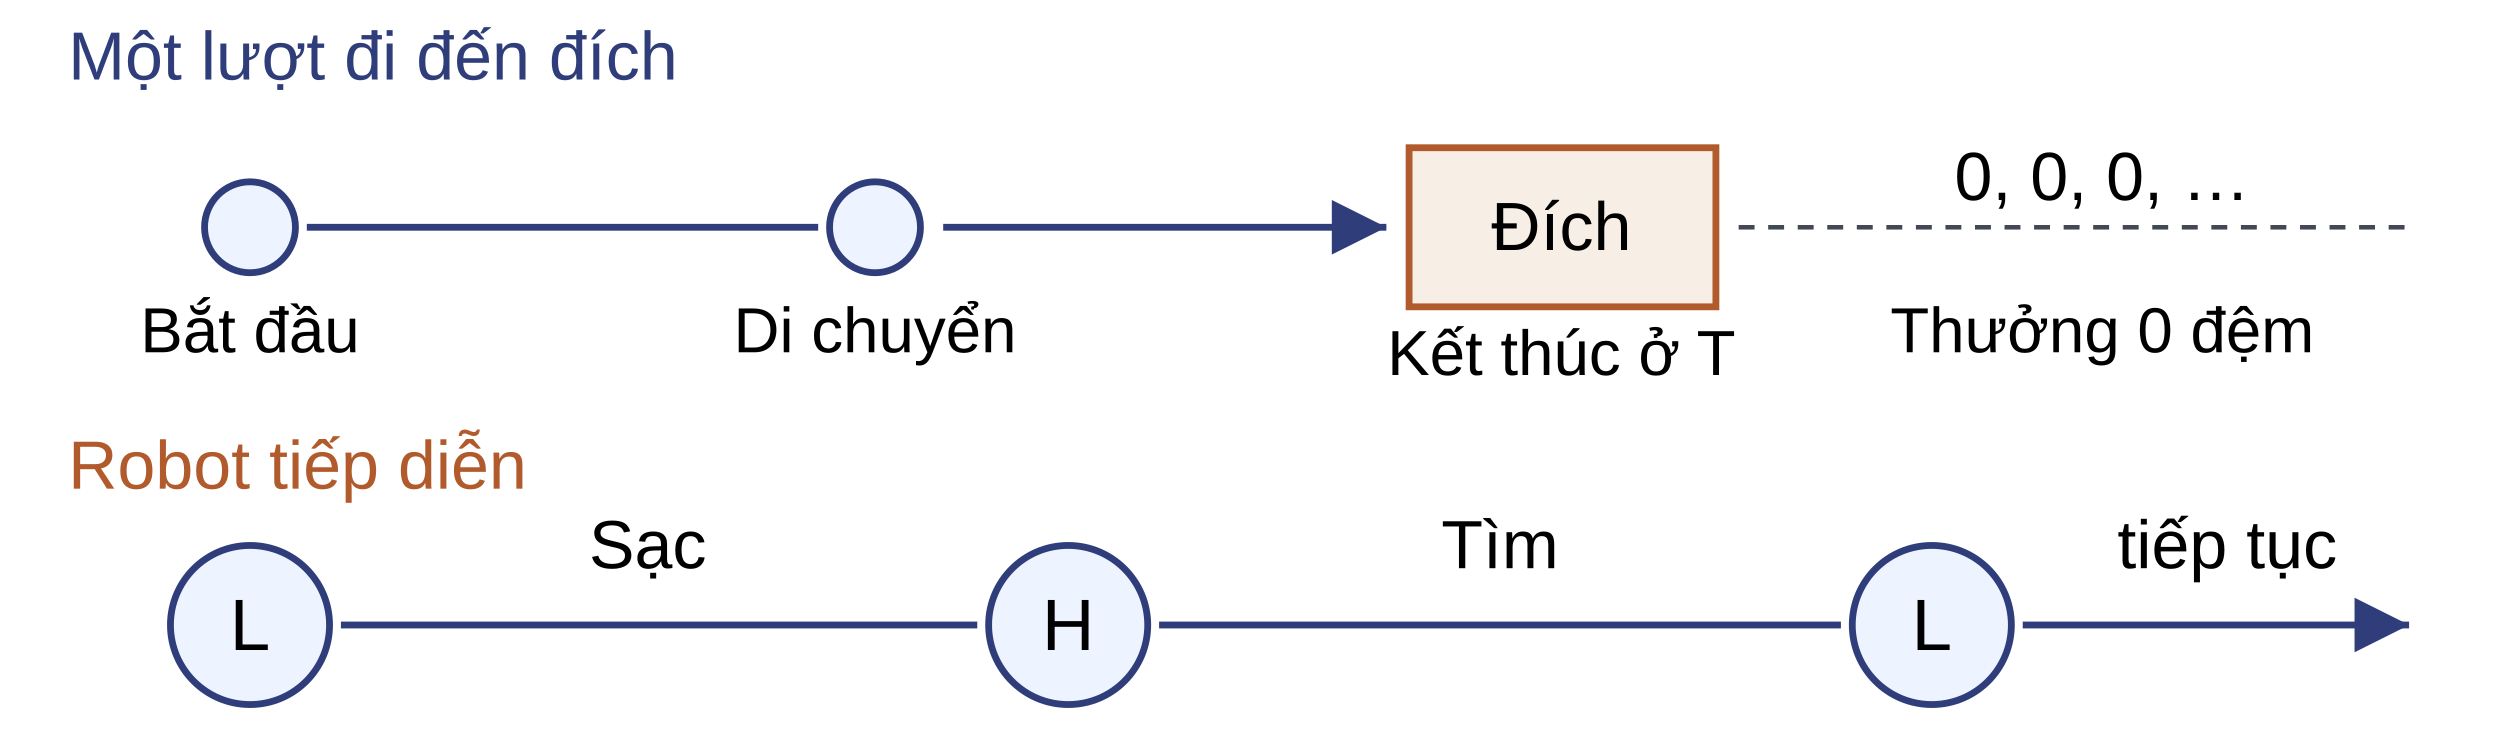
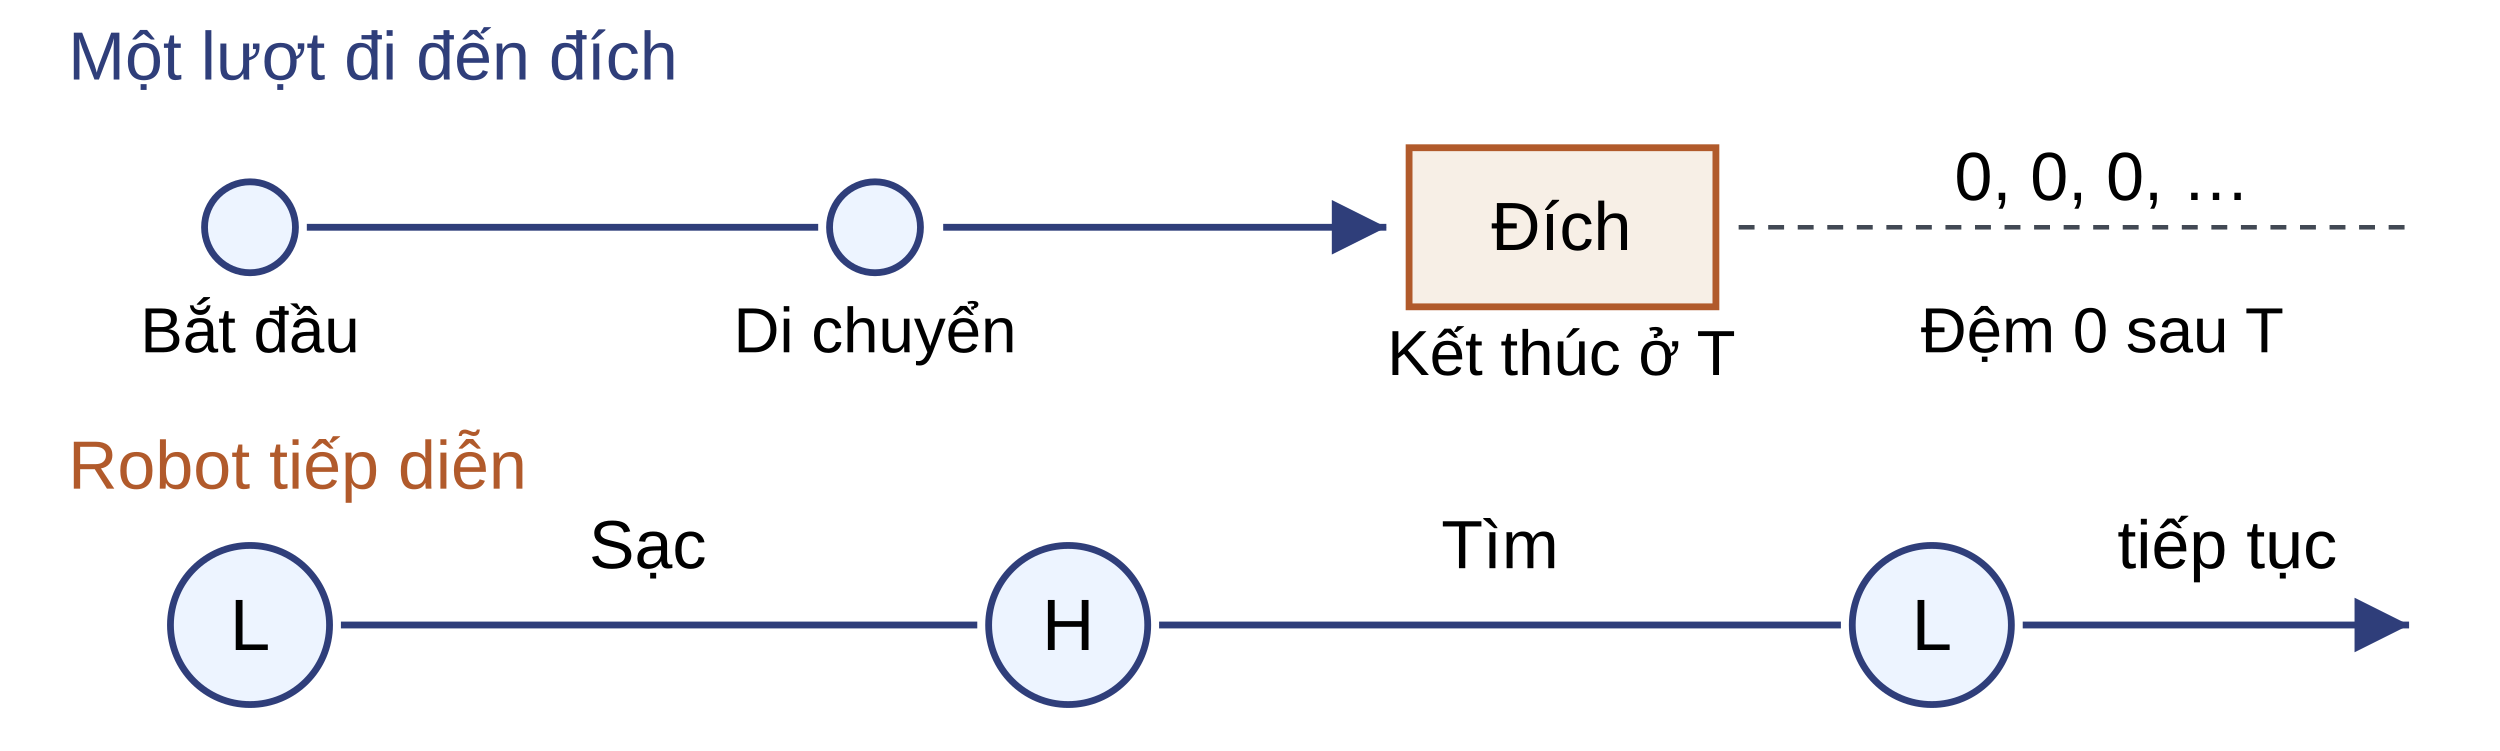
<svg xmlns="http://www.w3.org/2000/svg" viewBox="0 0 1100 330" role="img" aria-label="Lượt đi đến đích kết thúc ở T rồi đệm thưởng0; robot L sạc về H rồi tiếp tục tìm và hoạt động" font-family="Arial,sans-serif" class="figure">
  <defs>
    <marker id="episode-arrow" markerWidth="8" markerHeight="8" refX="8" refY="4" orient="auto">
      <path d="M0 0L8 4L0 8Z" fill="#2F3E7A" />
    </marker>
  </defs>
  <text x="30" y="35" font-size="30" fill="#2F3E7A">Một lượt đi đến đích</text>
  <circle cx="110" cy="100" r="20" fill="#edf4ff" stroke="#2F3E7A" stroke-width="3" />
  <text x="110" y="155" font-size="28" text-anchor="middle">Bắt đầu</text>
  <path d="M135 100H360M415 100H610" stroke="#2F3E7A" stroke-width="3" marker-end="url(#episode-arrow)" />
  <circle cx="385" cy="100" r="20" fill="#edf4ff" stroke="#2F3E7A" stroke-width="3" />
  <text x="385" y="155" font-size="28" text-anchor="middle">Di chuyển</text>
  <rect x="620" y="65" width="135" height="70" fill="#F7EFE6" stroke="#B15A2B" stroke-width="3" />
  <text x="687" y="110" font-size="30" text-anchor="middle">Đích</text>
  <text x="687" y="165" font-size="28" text-anchor="middle">Kết thúc ở T</text>
  <path d="M765 100H1060" stroke="#424954" stroke-dasharray="7 6" stroke-width="2" />
  <text x="925" y="88" font-size="30" text-anchor="middle">0, 0, 0, …</text>
-   <text x="925" y="155" font-size="28" text-anchor="middle">Thưởng 0 đệm</text>
+   <text x="925" y="155" font-size="28" text-anchor="middle">Đệm 0 sau T</text>
  <text x="30" y="215" font-size="30" fill="#B15A2B">Robot tiếp diễn</text>
  <path d="M150 275H430M510 275H810M890 275H1060" stroke="#2F3E7A" stroke-width="3" marker-end="url(#episode-arrow)" />
  <circle cx="110" cy="275" r="35" fill="#edf4ff" stroke="#2F3E7A" stroke-width="3" />
  <text x="110" y="286" font-size="32" text-anchor="middle">L</text>
  <circle cx="470" cy="275" r="35" fill="#edf4ff" stroke="#2F3E7A" stroke-width="3" />
  <text x="470" y="286" font-size="32" text-anchor="middle">H</text>
  <circle cx="850" cy="275" r="35" fill="#edf4ff" stroke="#2F3E7A" stroke-width="3" />
  <text x="850" y="286" font-size="32" text-anchor="middle">L</text>
  <text x="285" y="250" font-size="30" text-anchor="middle">Sạc</text>
  <text x="660" y="250" font-size="30" text-anchor="middle">Tìm</text>
  <text x="980" y="250" font-size="30" text-anchor="middle">tiếp tục</text>
</svg>
